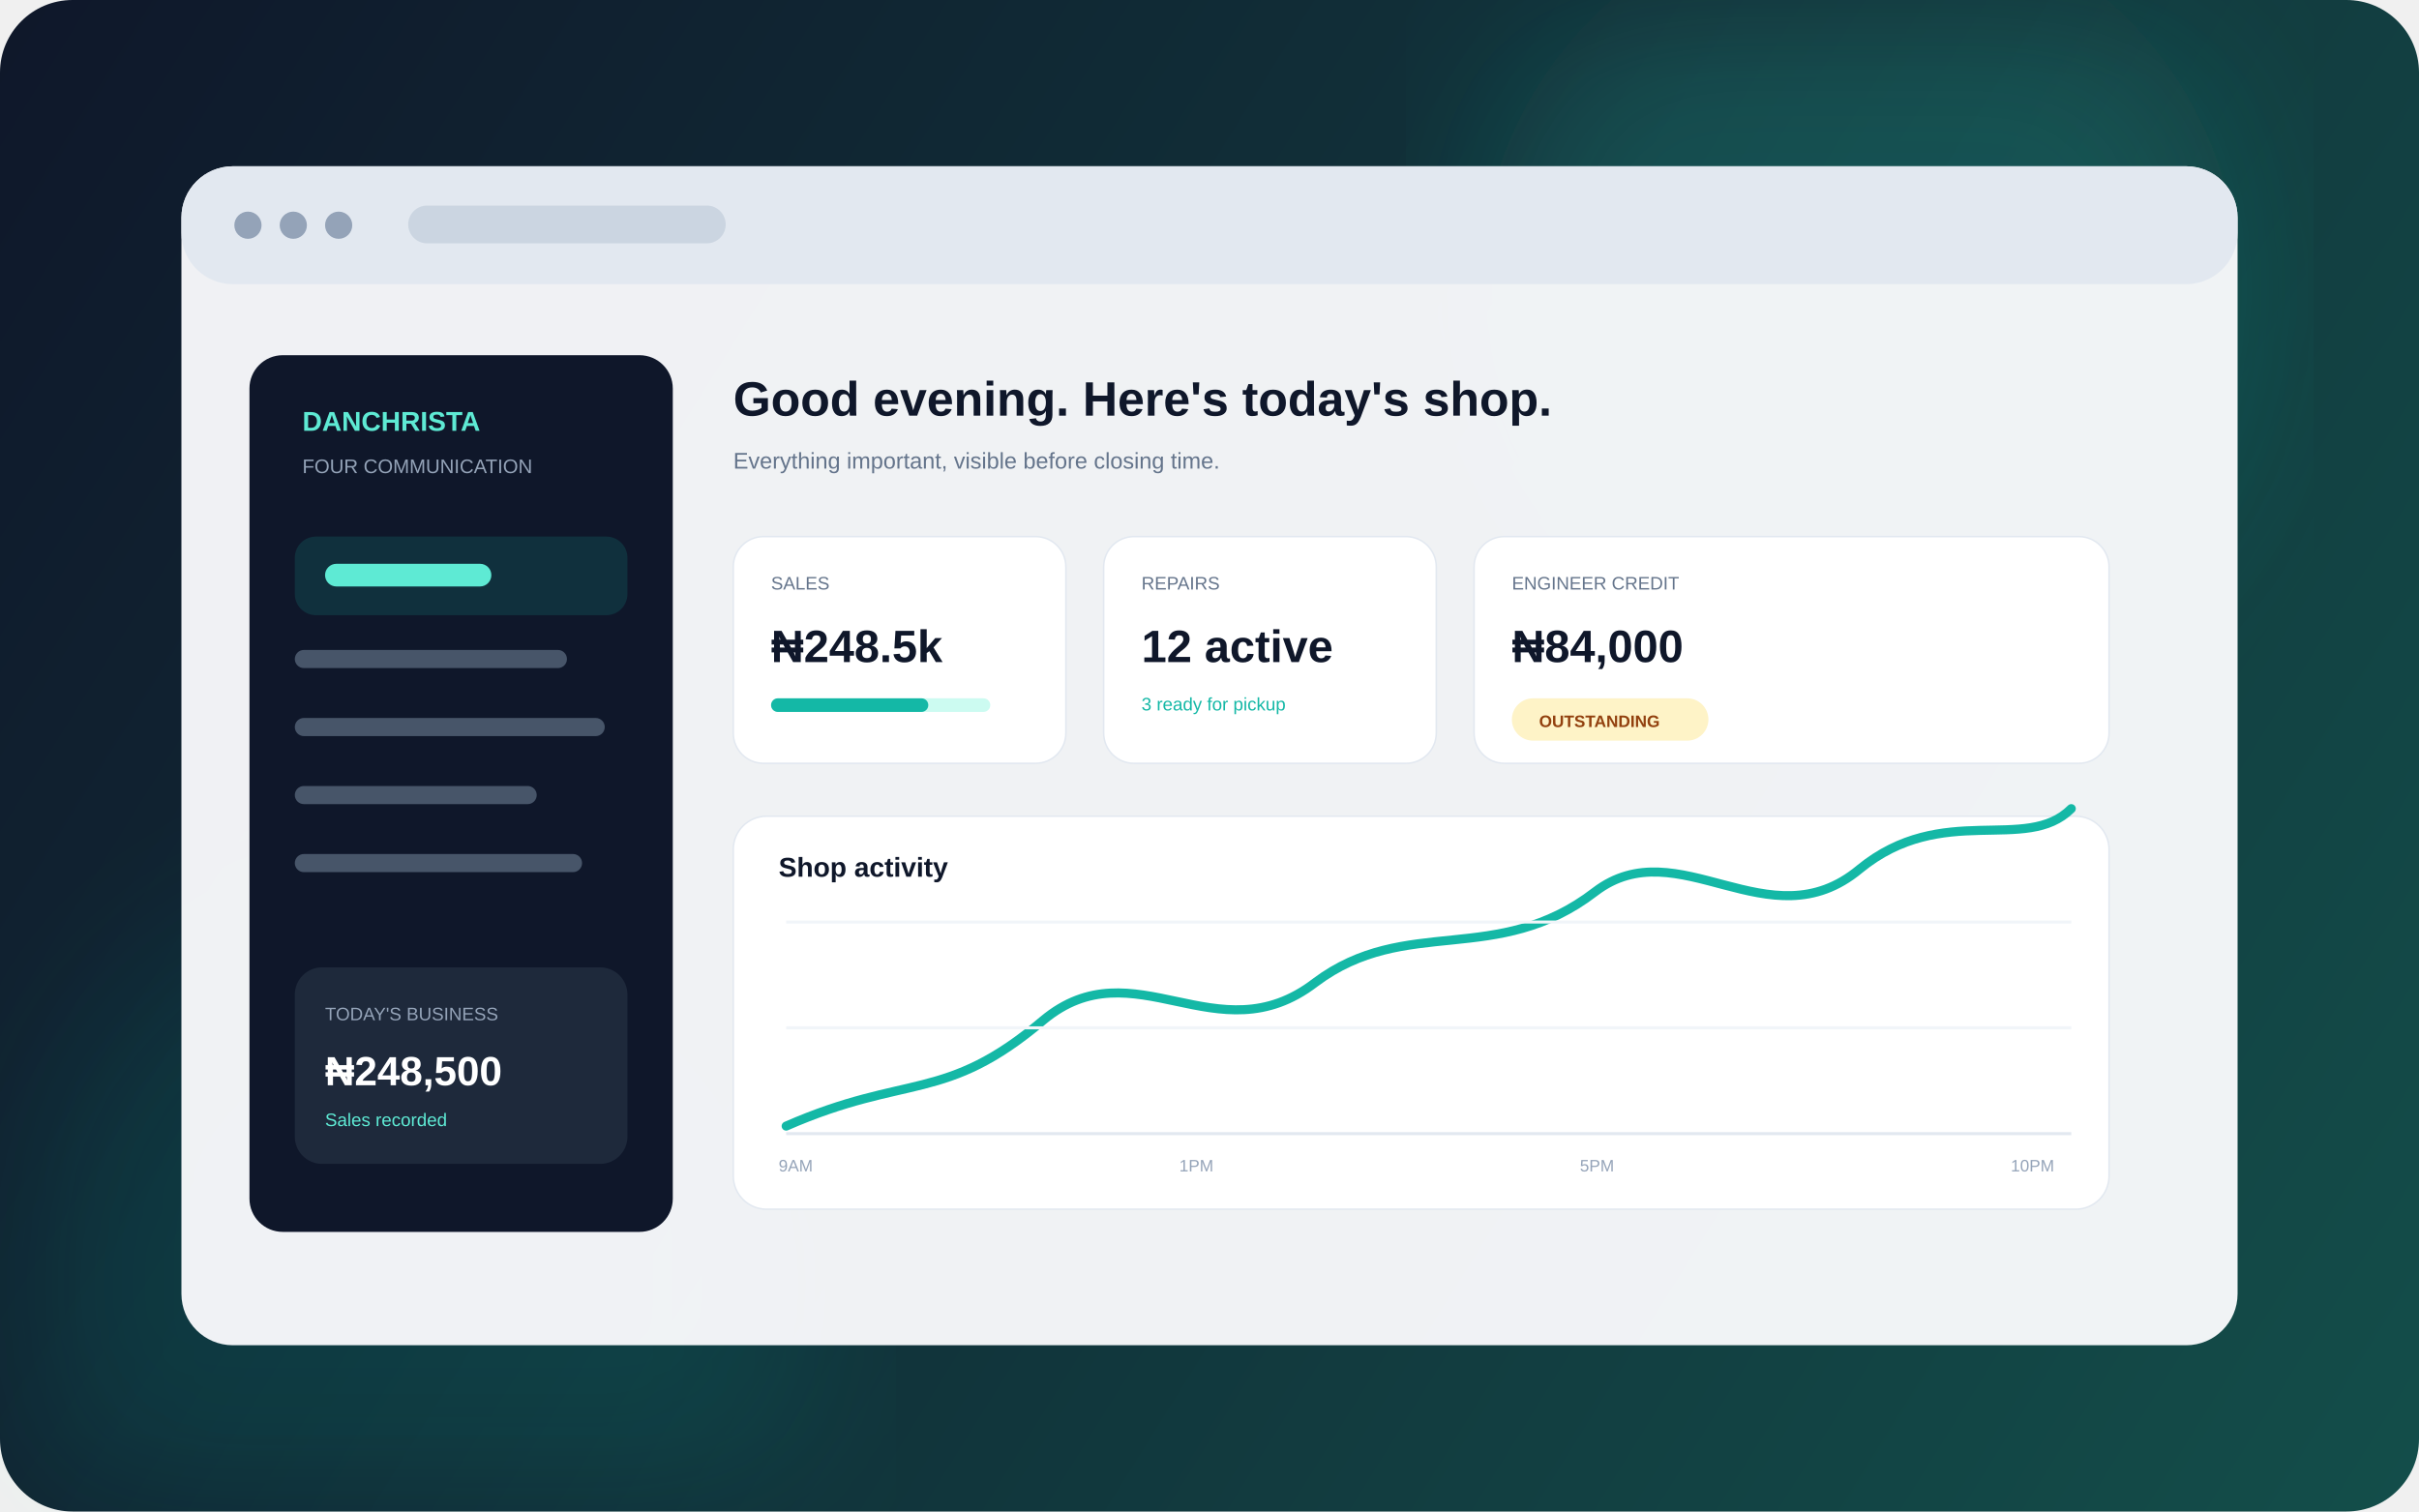
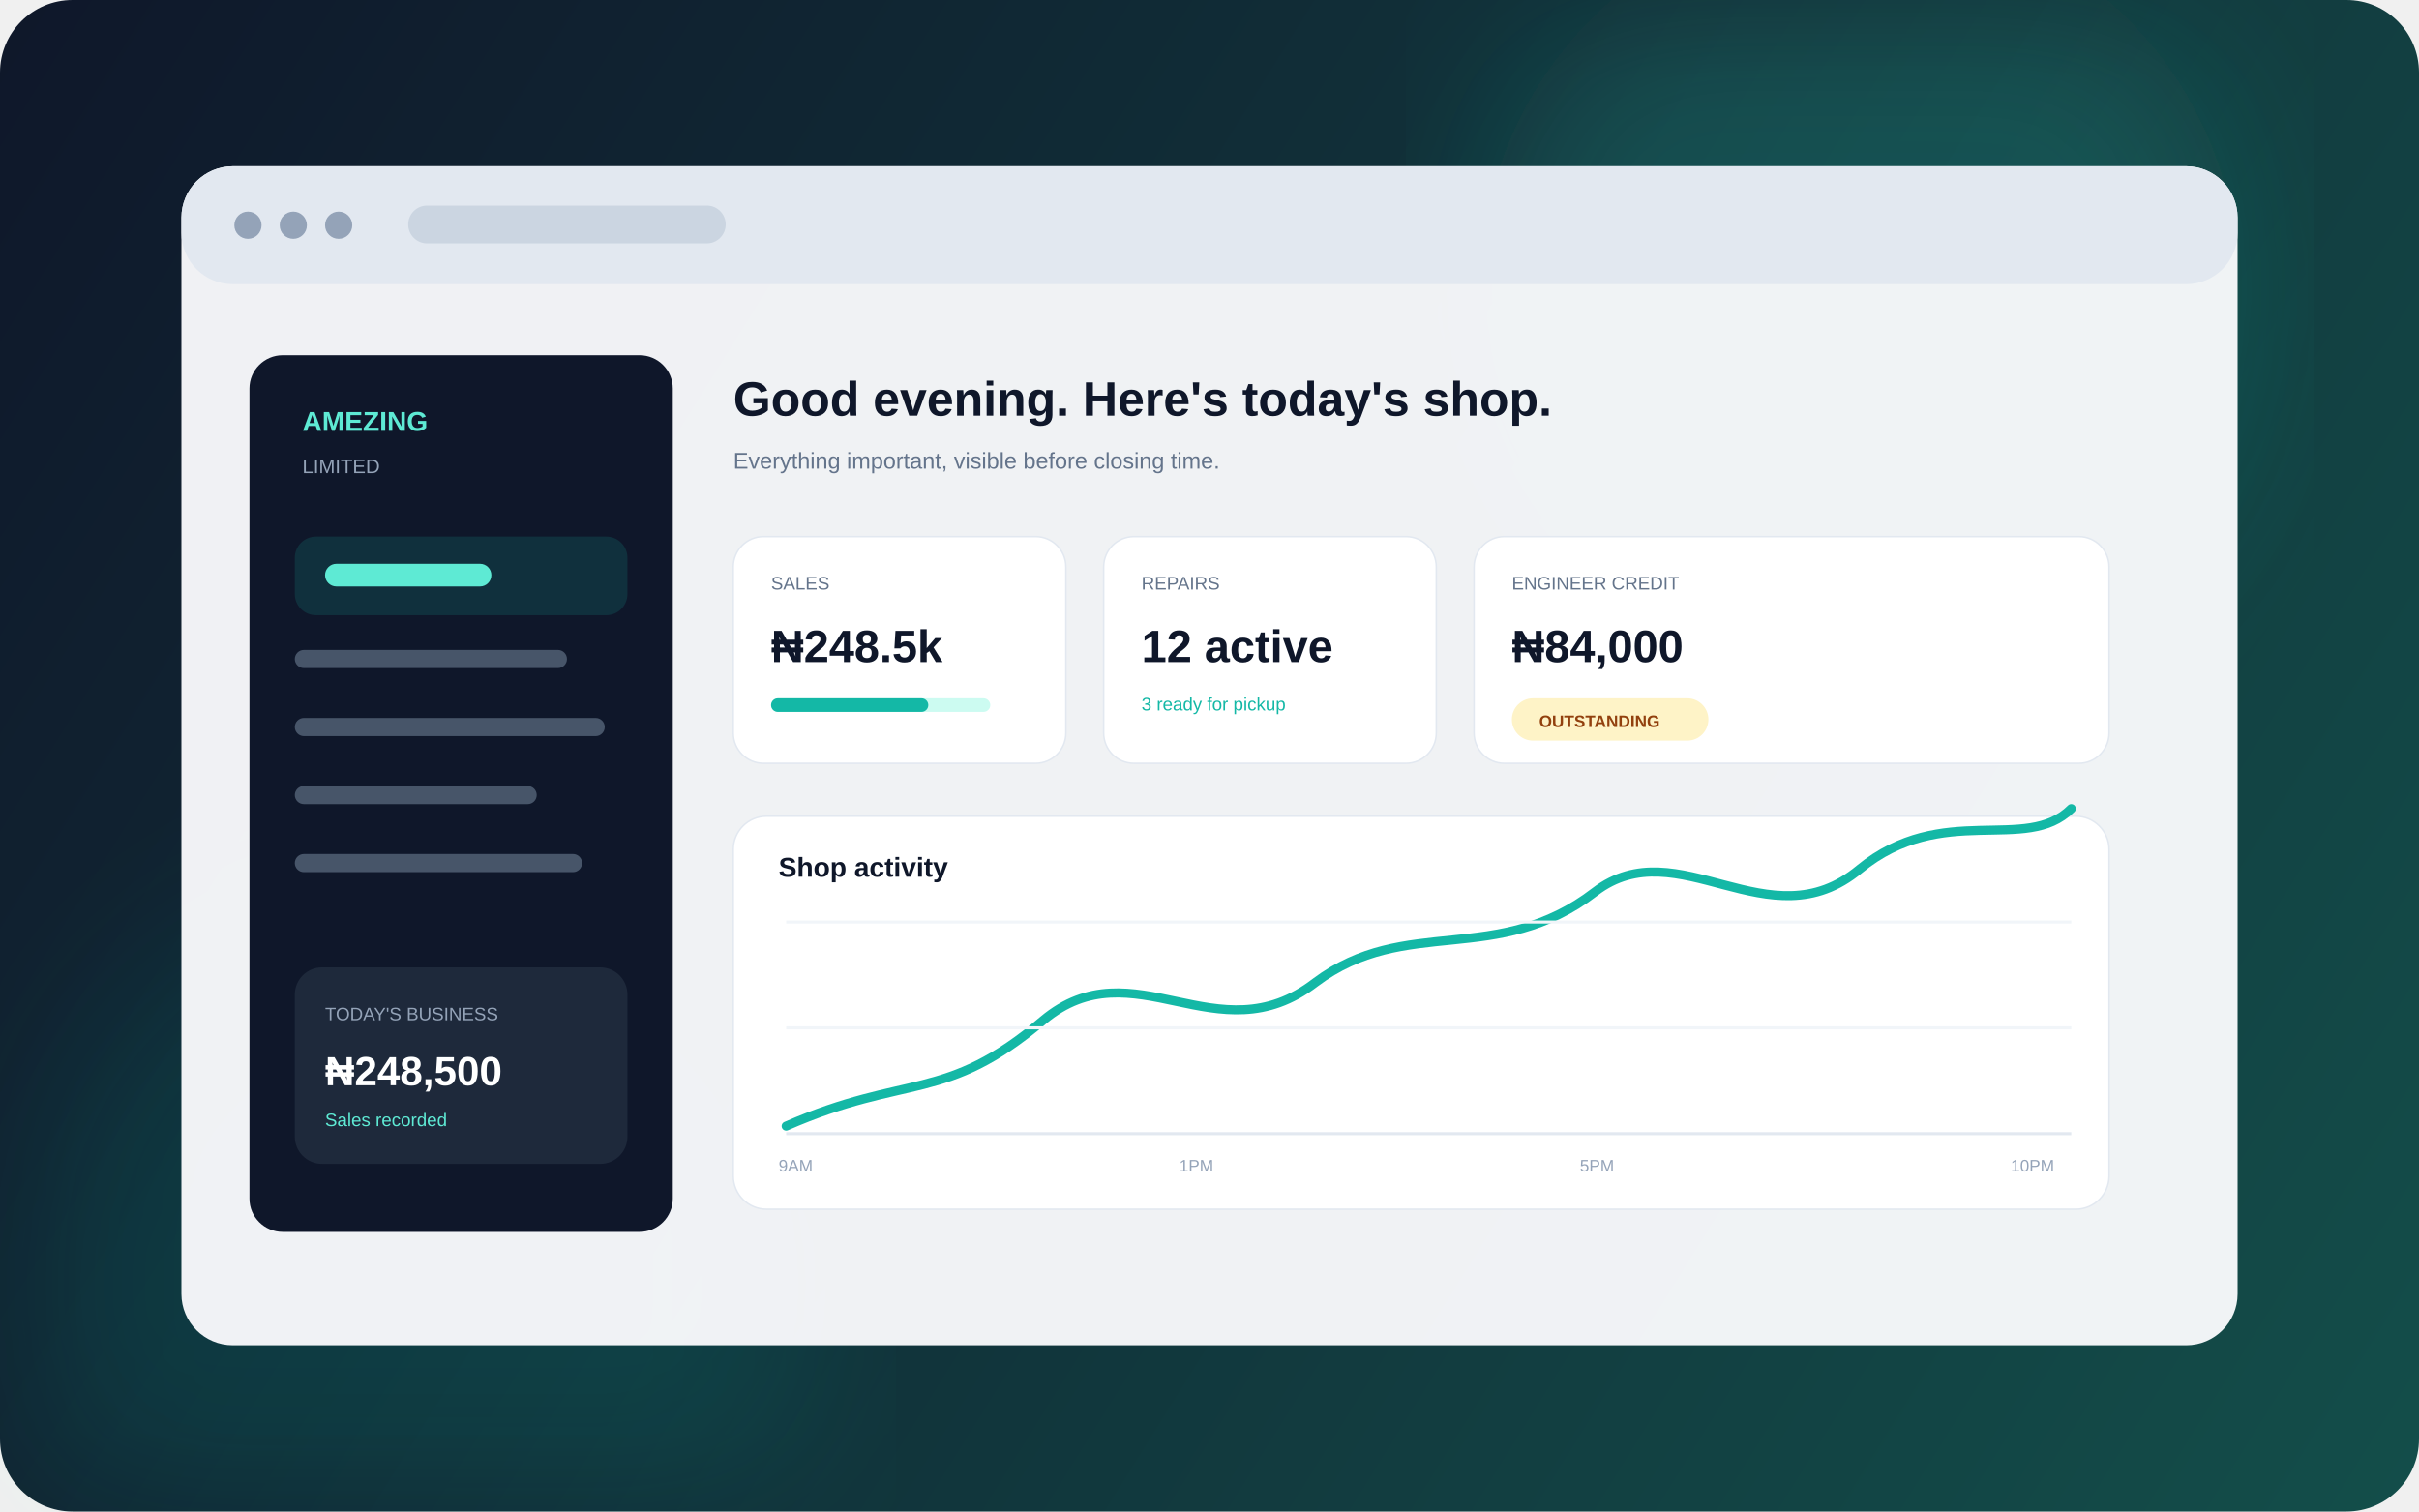
<svg xmlns="http://www.w3.org/2000/svg" width="1600" height="1000" viewBox="0 0 1600 1000" fill="none">
  <defs>
    <linearGradient id="bg" x1="0" y1="0" x2="1600" y2="1000" gradientUnits="userSpaceOnUse">
      <stop stop-color="#0F172A" />
      <stop offset="1" stop-color="#134E4A" />
    </linearGradient>
    <linearGradient id="glow" x1="400" y1="100" x2="1200" y2="900" gradientUnits="userSpaceOnUse">
      <stop stop-color="#2DD4BF" stop-opacity=".28" />
      <stop offset="1" stop-color="#14B8A6" stop-opacity="0" />
    </linearGradient>
    <filter id="blur">
      <feGaussianBlur stdDeviation="55" />
    </filter>
  </defs>
  <rect width="1600" height="1000" rx="48" fill="url(#bg)" />
  <circle cx="1230" cy="190" r="250" fill="#2DD4BF" fill-opacity=".16" filter="url(#blur)" />
  <circle cx="280" cy="850" r="260" fill="#14B8A6" fill-opacity=".12" filter="url(#blur)" />
  <rect x="120" y="110" width="1360" height="780" rx="34" fill="#F8FAFC" fill-opacity=".96" />
  <rect x="120" y="110" width="1360" height="78" rx="34" fill="#E2E8F0" />
  <circle cx="164" cy="149" r="9" fill="#94A3B8" />
  <circle cx="194" cy="149" r="9" fill="#94A3B8" />
  <circle cx="224" cy="149" r="9" fill="#94A3B8" />
  <rect x="270" y="136" width="210" height="25" rx="12.5" fill="#CBD5E1" />
  <rect x="165" y="235" width="280" height="580" rx="22" fill="#0F172A" />
-   <text x="200" y="285" fill="#5EEAD4" font-family="Arial, sans-serif" font-size="18" font-weight="700">DANCHRISTA</text>
-   <text x="200" y="313" fill="#94A3B8" font-family="Arial, sans-serif" font-size="13">FOUR COMMUNICATION</text>
+   <text x="200" y="285" fill="#5EEAD4" font-family="Arial, sans-serif" font-size="18" font-weight="700">AMEZING</text>
+   <text x="200" y="313" fill="#94A3B8" font-family="Arial, sans-serif" font-size="13">LIMITED</text>
  <rect x="195" y="355" width="220" height="52" rx="14" fill="#14B8A6" fill-opacity=".16" />
  <rect x="215" y="373" width="110" height="15" rx="7.5" fill="#5EEAD4" />
  <rect x="195" y="430" width="180" height="12" rx="6" fill="#475569" />
  <rect x="195" y="475" width="205" height="12" rx="6" fill="#475569" />
  <rect x="195" y="520" width="160" height="12" rx="6" fill="#475569" />
  <rect x="195" y="565" width="190" height="12" rx="6" fill="#475569" />
  <rect x="195" y="640" width="220" height="130" rx="18" fill="#1E293B" />
  <text x="215" y="675" fill="#94A3B8" font-family="Arial, sans-serif" font-size="12">TODAY'S BUSINESS</text>
  <text x="215" y="718" fill="white" font-family="Arial, sans-serif" font-size="27" font-weight="700">₦248,500</text>
  <text x="215" y="745" fill="#5EEAD4" font-family="Arial, sans-serif" font-size="12">Sales recorded</text>
  <text x="485" y="275" fill="#0F172A" font-family="Arial, sans-serif" font-size="32" font-weight="700">Good evening. Here's today's shop.</text>
  <text x="485" y="310" fill="#64748B" font-family="Arial, sans-serif" font-size="15">Everything important, visible before closing time.</text>
  <rect x="485" y="355" width="220" height="150" rx="20" fill="white" stroke="#E2E8F0" />
  <text x="510" y="390" fill="#64748B" font-family="Arial, sans-serif" font-size="12">SALES</text>
  <text x="510" y="438" fill="#0F172A" font-family="Arial, sans-serif" font-size="30" font-weight="700">₦248.5k</text>
  <rect x="510" y="462" width="145" height="9" rx="4.5" fill="#CCFBF1" />
  <rect x="510" y="462" width="104" height="9" rx="4.5" fill="#14B8A6" />
  <rect x="730" y="355" width="220" height="150" rx="20" fill="white" stroke="#E2E8F0" />
  <text x="755" y="390" fill="#64748B" font-family="Arial, sans-serif" font-size="12">REPAIRS</text>
  <text x="755" y="438" fill="#0F172A" font-family="Arial, sans-serif" font-size="30" font-weight="700">12 active</text>
  <text x="755" y="470" fill="#14B8A6" font-family="Arial, sans-serif" font-size="12">3 ready for pickup</text>
  <rect x="975" y="355" width="420" height="150" rx="20" fill="white" stroke="#E2E8F0" />
  <text x="1000" y="390" fill="#64748B" font-family="Arial, sans-serif" font-size="12">ENGINEER CREDIT</text>
  <text x="1000" y="438" fill="#0F172A" font-family="Arial, sans-serif" font-size="30" font-weight="700">₦84,000</text>
  <rect x="1000" y="462" width="130" height="28" rx="14" fill="#FEF3C7" />
  <text x="1018" y="481" fill="#92400E" font-family="Arial, sans-serif" font-size="11" font-weight="700">OUTSTANDING</text>
  <rect x="485" y="540" width="910" height="260" rx="22" fill="white" stroke="#E2E8F0" />
  <text x="515" y="580" fill="#0F172A" font-family="Arial, sans-serif" font-size="18" font-weight="700">Shop activity</text>
  <path d="M520 745C600 710 625 730 690 675C750 625 805 700 870 650C930 605 990 640 1055 590C1110 548 1170 625 1230 575C1285 530 1340 565 1370 535" stroke="#14B8A6" stroke-width="6" stroke-linecap="round" />
  <path d="M520 750H1370" stroke="#E2E8F0" stroke-width="2" />
  <path d="M520 680H1370M520 610H1370" stroke="#F1F5F9" stroke-width="2" />
  <text x="515" y="775" fill="#94A3B8" font-family="Arial, sans-serif" font-size="11">9AM</text>
  <text x="780" y="775" fill="#94A3B8" font-family="Arial, sans-serif" font-size="11">1PM</text>
  <text x="1045" y="775" fill="#94A3B8" font-family="Arial, sans-serif" font-size="11">5PM</text>
  <text x="1330" y="775" fill="#94A3B8" font-family="Arial, sans-serif" font-size="11">10PM</text>
</svg>
